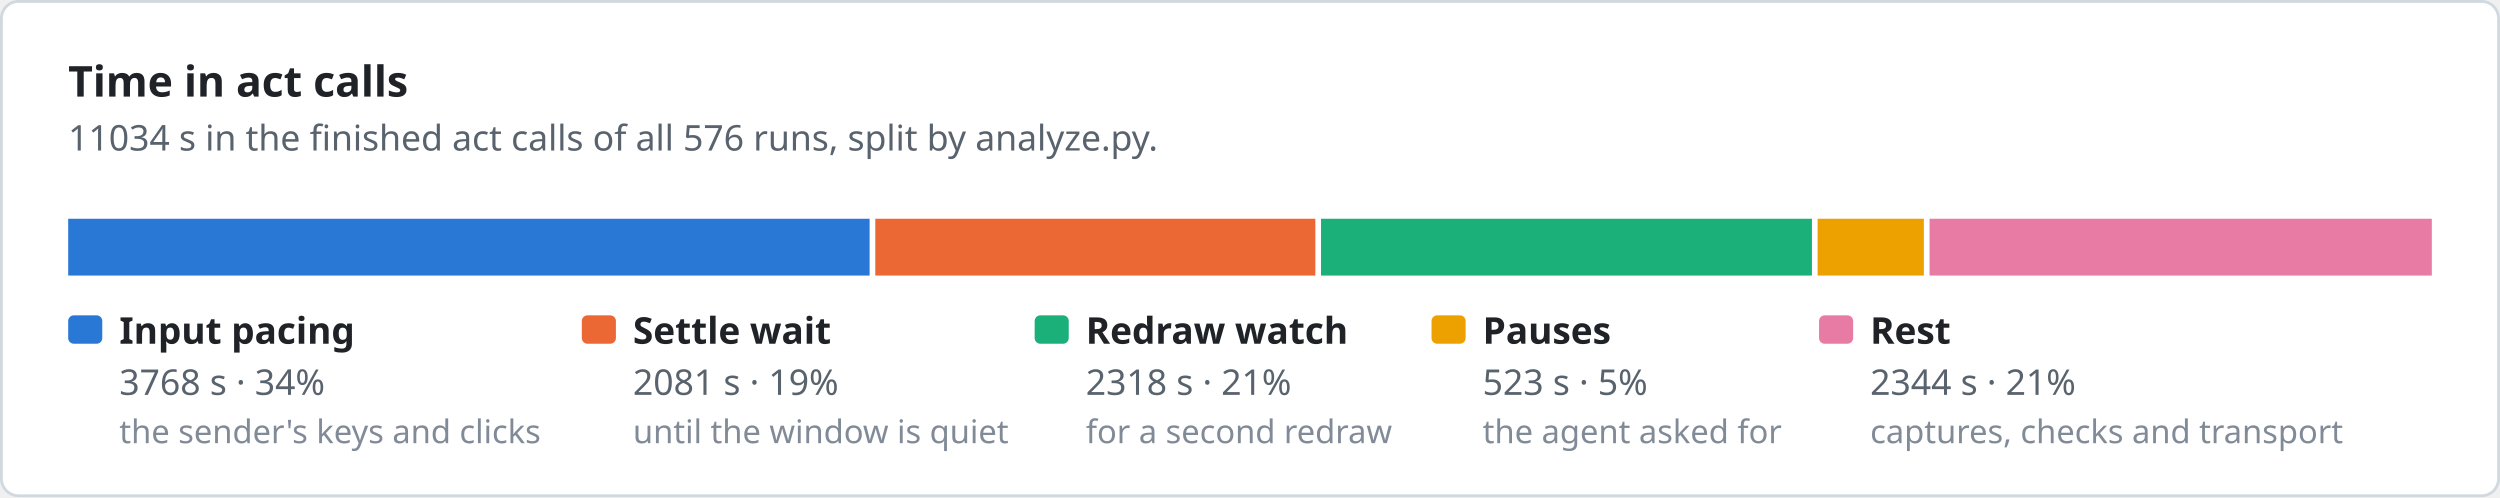
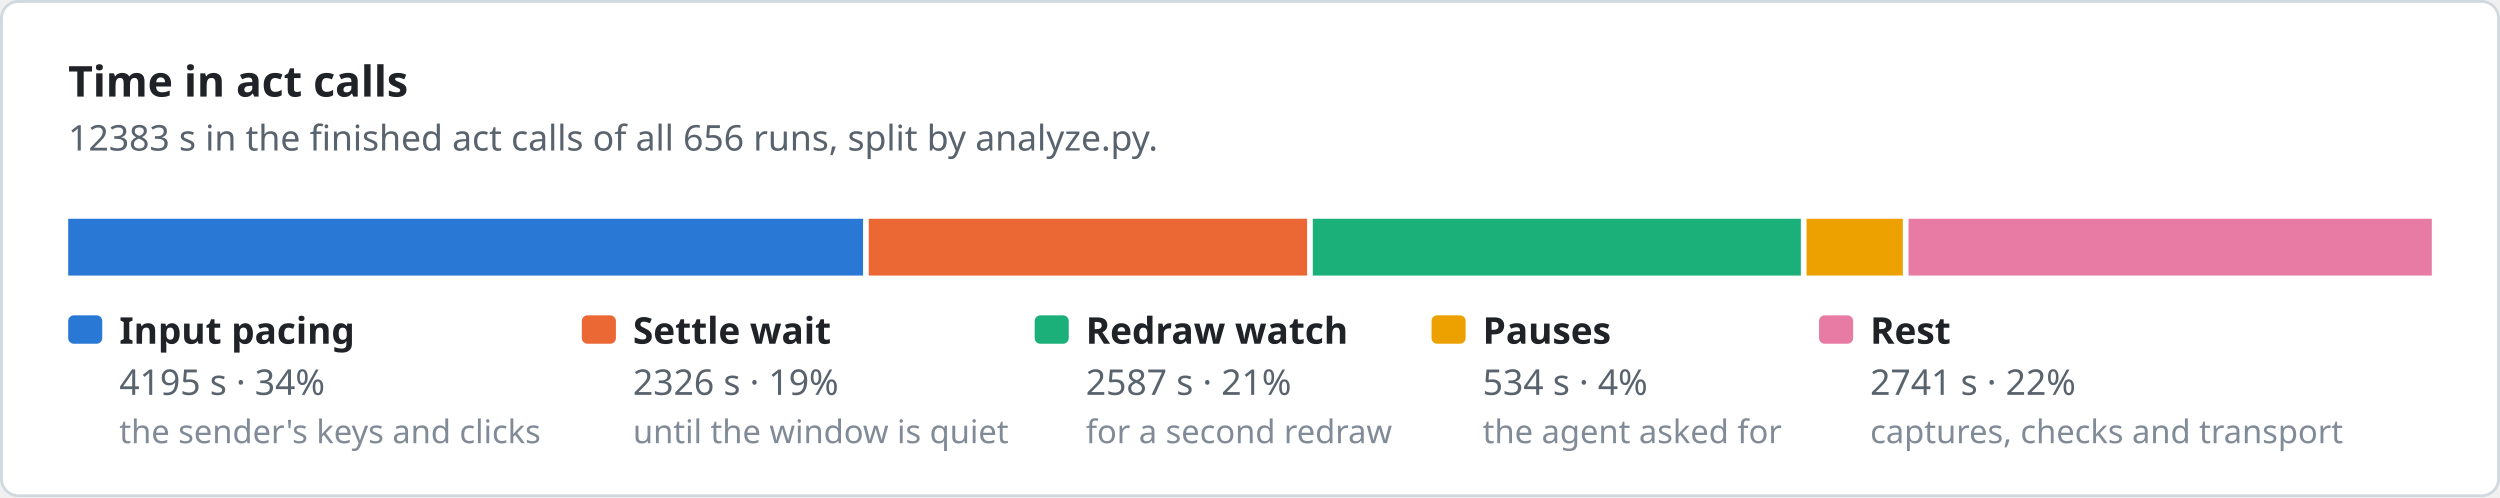
- <svg xmlns="http://www.w3.org/2000/svg" width="880" height="175" viewBox="0 0 880 175" role="img" aria-label="Time in finished act calls: Input pacing 3768 s, Settle wait 2081 s, Redraw watch 2318 s, Pauses 523 s, Rest 2344 s">
+ <svg xmlns="http://www.w3.org/2000/svg" width="880" height="175" viewBox="0 0 880 175" role="img" aria-label="Time in finished act calls: Input pacing 4195 s, Settle wait 2326 s, Redraw watch 2587 s, Pauses 534 s, Rest 2741 s">
  <style>text{font-family:-apple-system, BlinkMacSystemFont, "Segoe UI", "Noto Sans", Helvetica, Arial, sans-serif;font-variant-numeric:tabular-nums}.t{fill:#1f2328}.t2{fill:#59636e}.m{fill:#818b98}.bg{fill:#ffffff;stroke:#d1d9e0}.grid{stroke:#eff2f5;stroke-width:1}.axis{stroke:#d1d9e0;stroke-width:1}.tools{fill:#2a78d6}.out{fill:#c8d1da}.dot{fill:#424a53;stroke:#ffffff;stroke-width:1.5}.miss{fill:#ffffff;stroke:#d1242f;stroke-width:1.75}.pass{fill:#1a7f37}.fail{fill:#ffffff;stroke:#d1242f;stroke-width:1.75}.cut{stroke:#ffffff;stroke-width:2}.s0{fill:#2a78d6}.s1{fill:#eb6834}.s2{fill:#1baf7a}.s3{fill:#eda100}.s4{fill:#e87ba4}.s5{fill:#008300}.s6{fill:#6250d6}.s7{fill:#e34948}</style>
  <rect x="0.5" y="0.5" width="879" height="174" rx="6" class="bg" />
  <text x="24" y="34" class="t" font-size="15" font-weight="600">Time in act calls</text>
-   <text x="24" y="53" class="t2" font-size="12.5">11034 s in the finished act calls of all 576 runs, split by analyze.py.</text>
-   <rect x="24" y="77" width="282.1" height="20" class="s0" />
-   <rect x="308.1" y="77" width="154.9" height="20" class="s1" />
-   <rect x="465" y="77" width="172.8" height="20" class="s2" />
-   <rect x="639.8" y="77" width="37.4" height="20" class="s3" />
-   <rect x="679.2" y="77" width="176.8" height="20" class="s4" />
+   <text x="24" y="53" class="t2" font-size="12.5">12383 s in the finished act calls of all 656 runs, split by analyze.py.</text>
+   <rect x="24" y="77" width="279.8" height="20" class="s0" />
+   <rect x="305.8" y="77" width="154.3" height="20" class="s1" />
+   <rect x="462.1" y="77" width="171.8" height="20" class="s2" />
+   <rect x="635.9" y="77" width="33.9" height="20" class="s3" />
+   <rect x="671.8" y="77" width="184.2" height="20" class="s4" />
  <rect x="24" y="111" width="12" height="10" class="s0" rx="2" />
  <text x="42" y="121" class="t" font-size="13" font-weight="600">Input pacing</text>
-   <text x="42" y="139" class="t2" font-size="12.5">3768 s · 34%</text>
+   <text x="42" y="139" class="t2" font-size="12.5">4195 s · 34%</text>
  <text x="42" y="156" class="m" font-size="11.5">the sender's keys and clicks</text>
  <rect x="204.8" y="111" width="12" height="10" class="s1" rx="2" />
  <text x="222.8" y="121" class="t" font-size="13" font-weight="600">Settle wait</text>
-   <text x="222.8" y="139" class="t2" font-size="12.5">2081 s · 19%</text>
+   <text x="222.8" y="139" class="t2" font-size="12.5">2326 s · 19%</text>
  <text x="222.8" y="156" class="m" font-size="11.5">until the window is quiet</text>
  <rect x="364.2" y="111" width="12" height="10" class="s2" rx="2" />
  <text x="382.2" y="121" class="t" font-size="13" font-weight="600">Redraw watch</text>
-   <text x="382.2" y="139" class="t2" font-size="12.5">2318 s · 21%</text>
+   <text x="382.2" y="139" class="t2" font-size="12.5">2587 s · 21%</text>
  <text x="382.2" y="156" class="m" font-size="11.5">for a second redraw</text>
  <rect x="503.9" y="111" width="12" height="10" class="s3" rx="2" />
  <text x="521.9" y="121" class="t" font-size="13" font-weight="600">Pauses</text>
-   <text x="521.9" y="139" class="t2" font-size="12.5">523 s · 5%</text>
+   <text x="521.9" y="139" class="t2" font-size="12.5">534 s · 4%</text>
  <text x="521.9" y="156" class="m" font-size="11.5">the agent asked for</text>
  <rect x="640.3" y="111" width="12" height="10" class="s4" rx="2" />
  <text x="658.3" y="121" class="t" font-size="13" font-weight="600">Rest</text>
-   <text x="658.3" y="139" class="t2" font-size="12.5">2344 s · 21%</text>
+   <text x="658.3" y="139" class="t2" font-size="12.5">2741 s · 22%</text>
  <text x="658.3" y="156" class="m" font-size="11.5">captures, checks and transport</text>
</svg>
